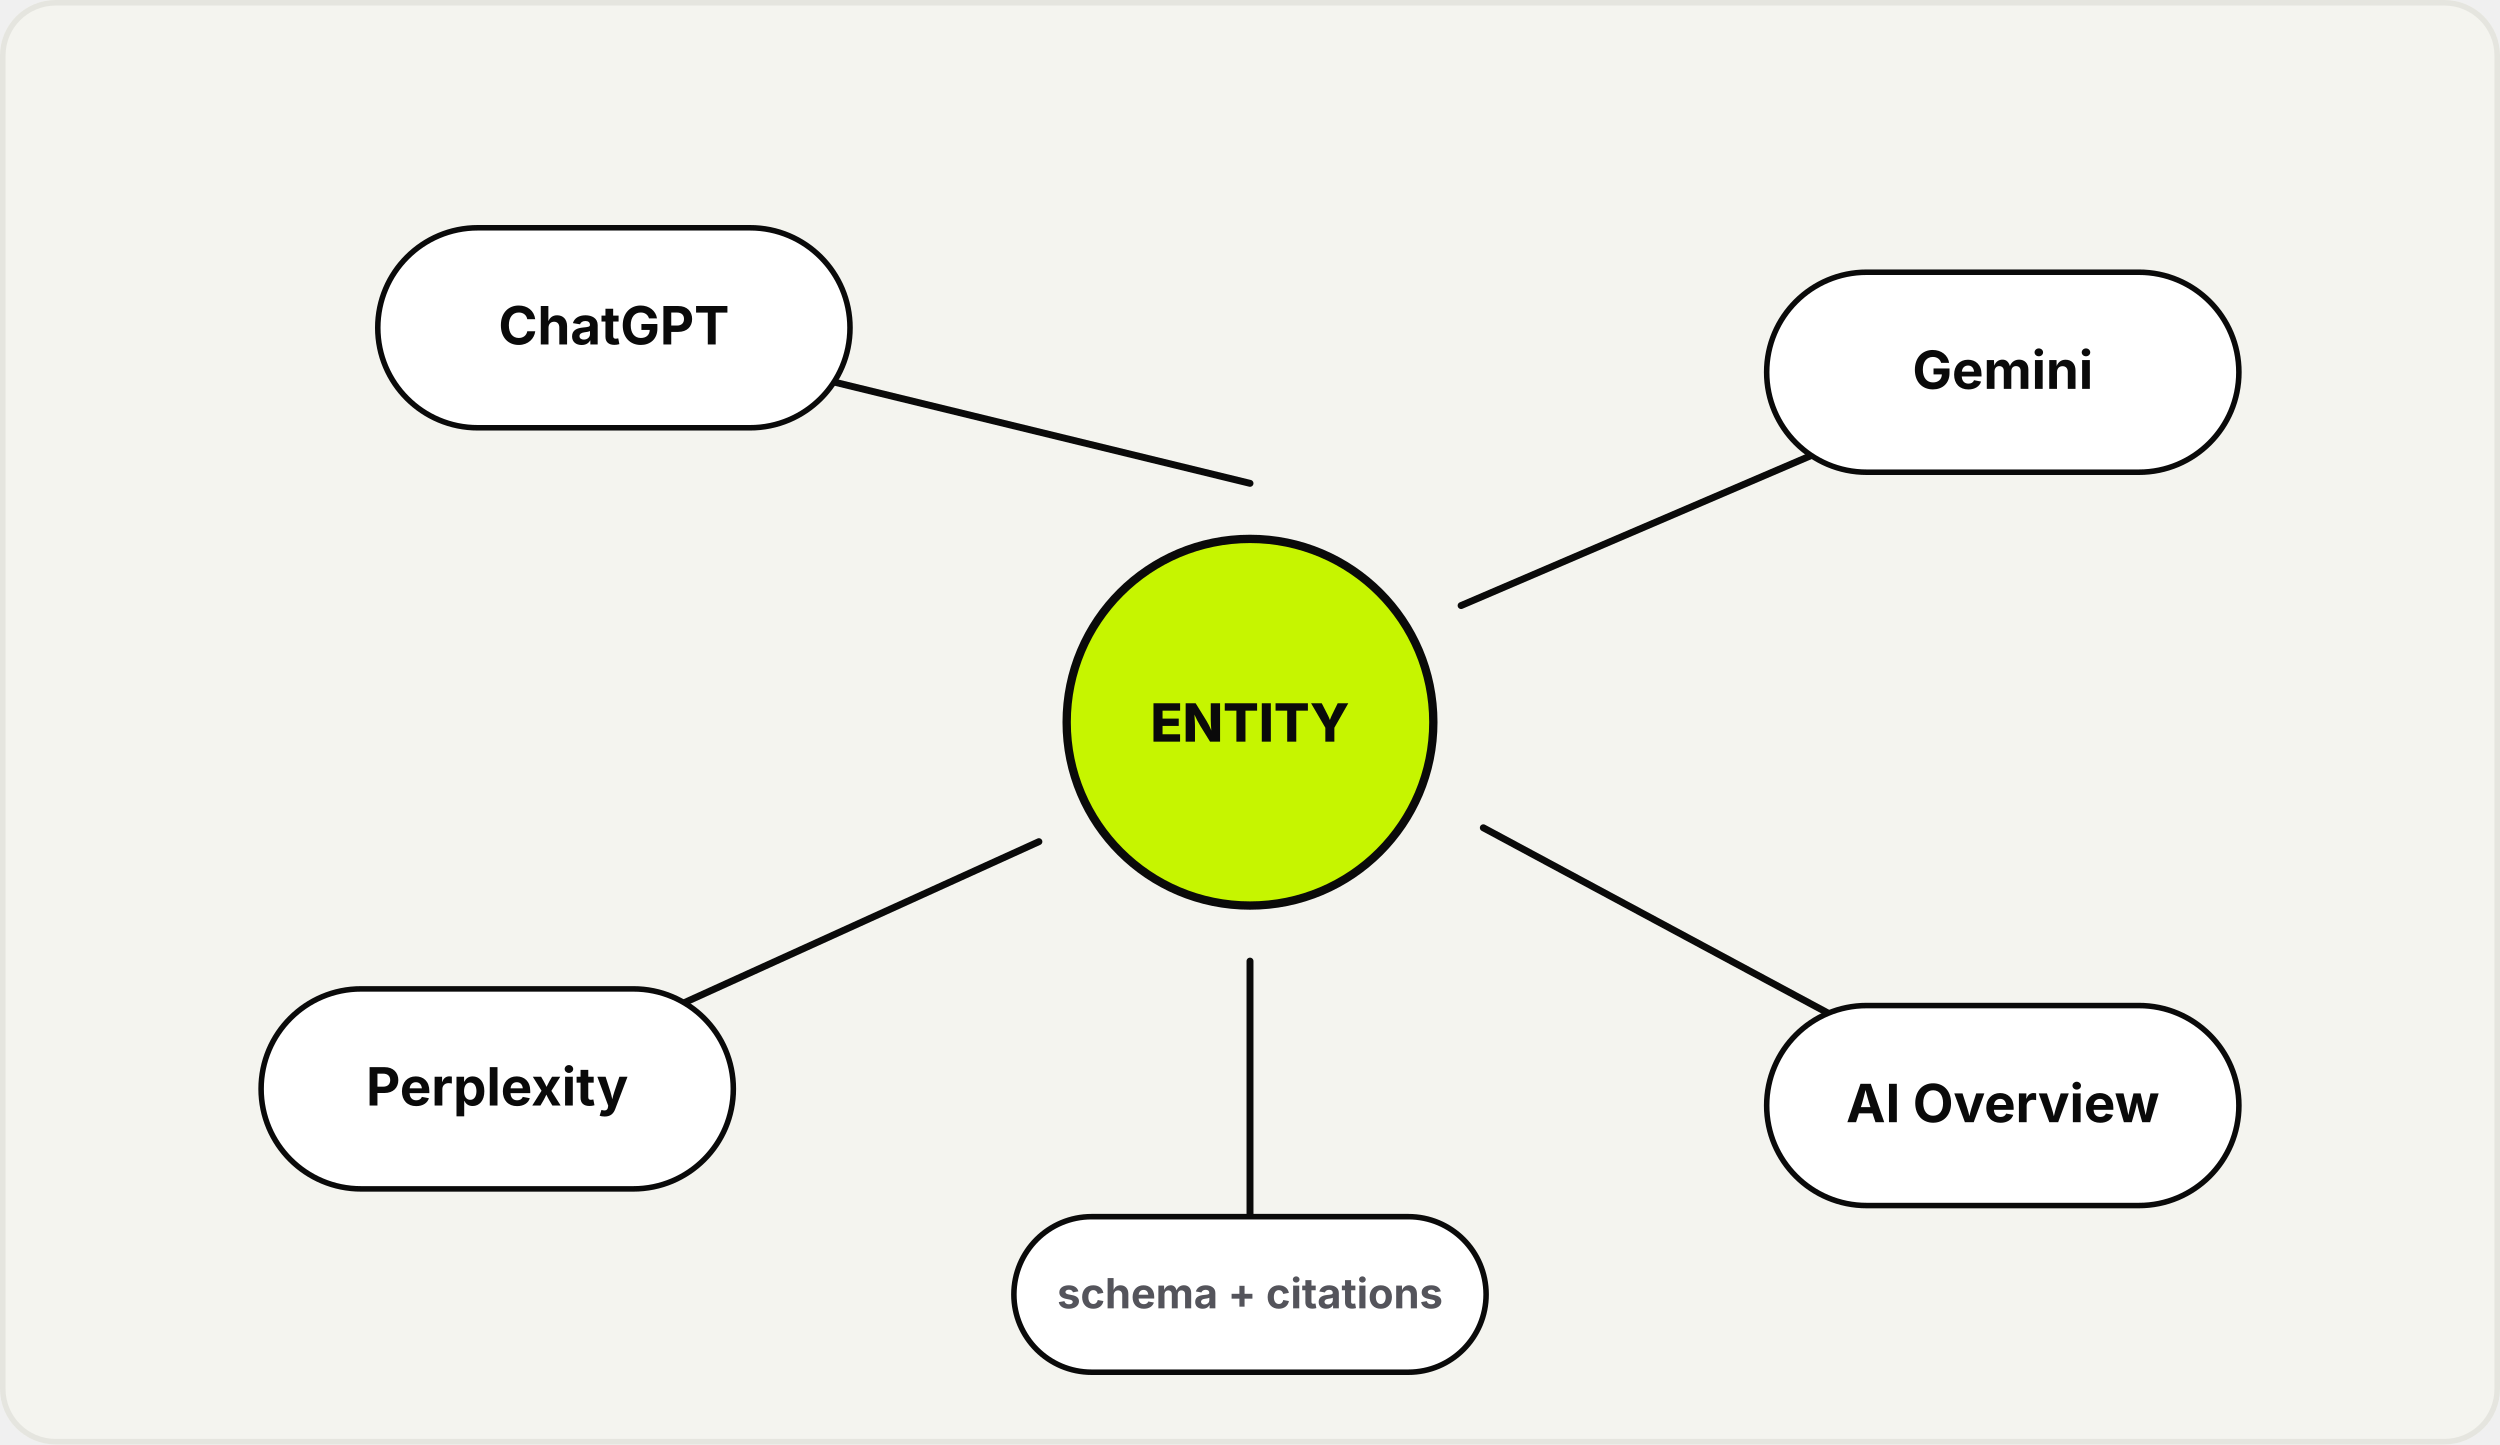
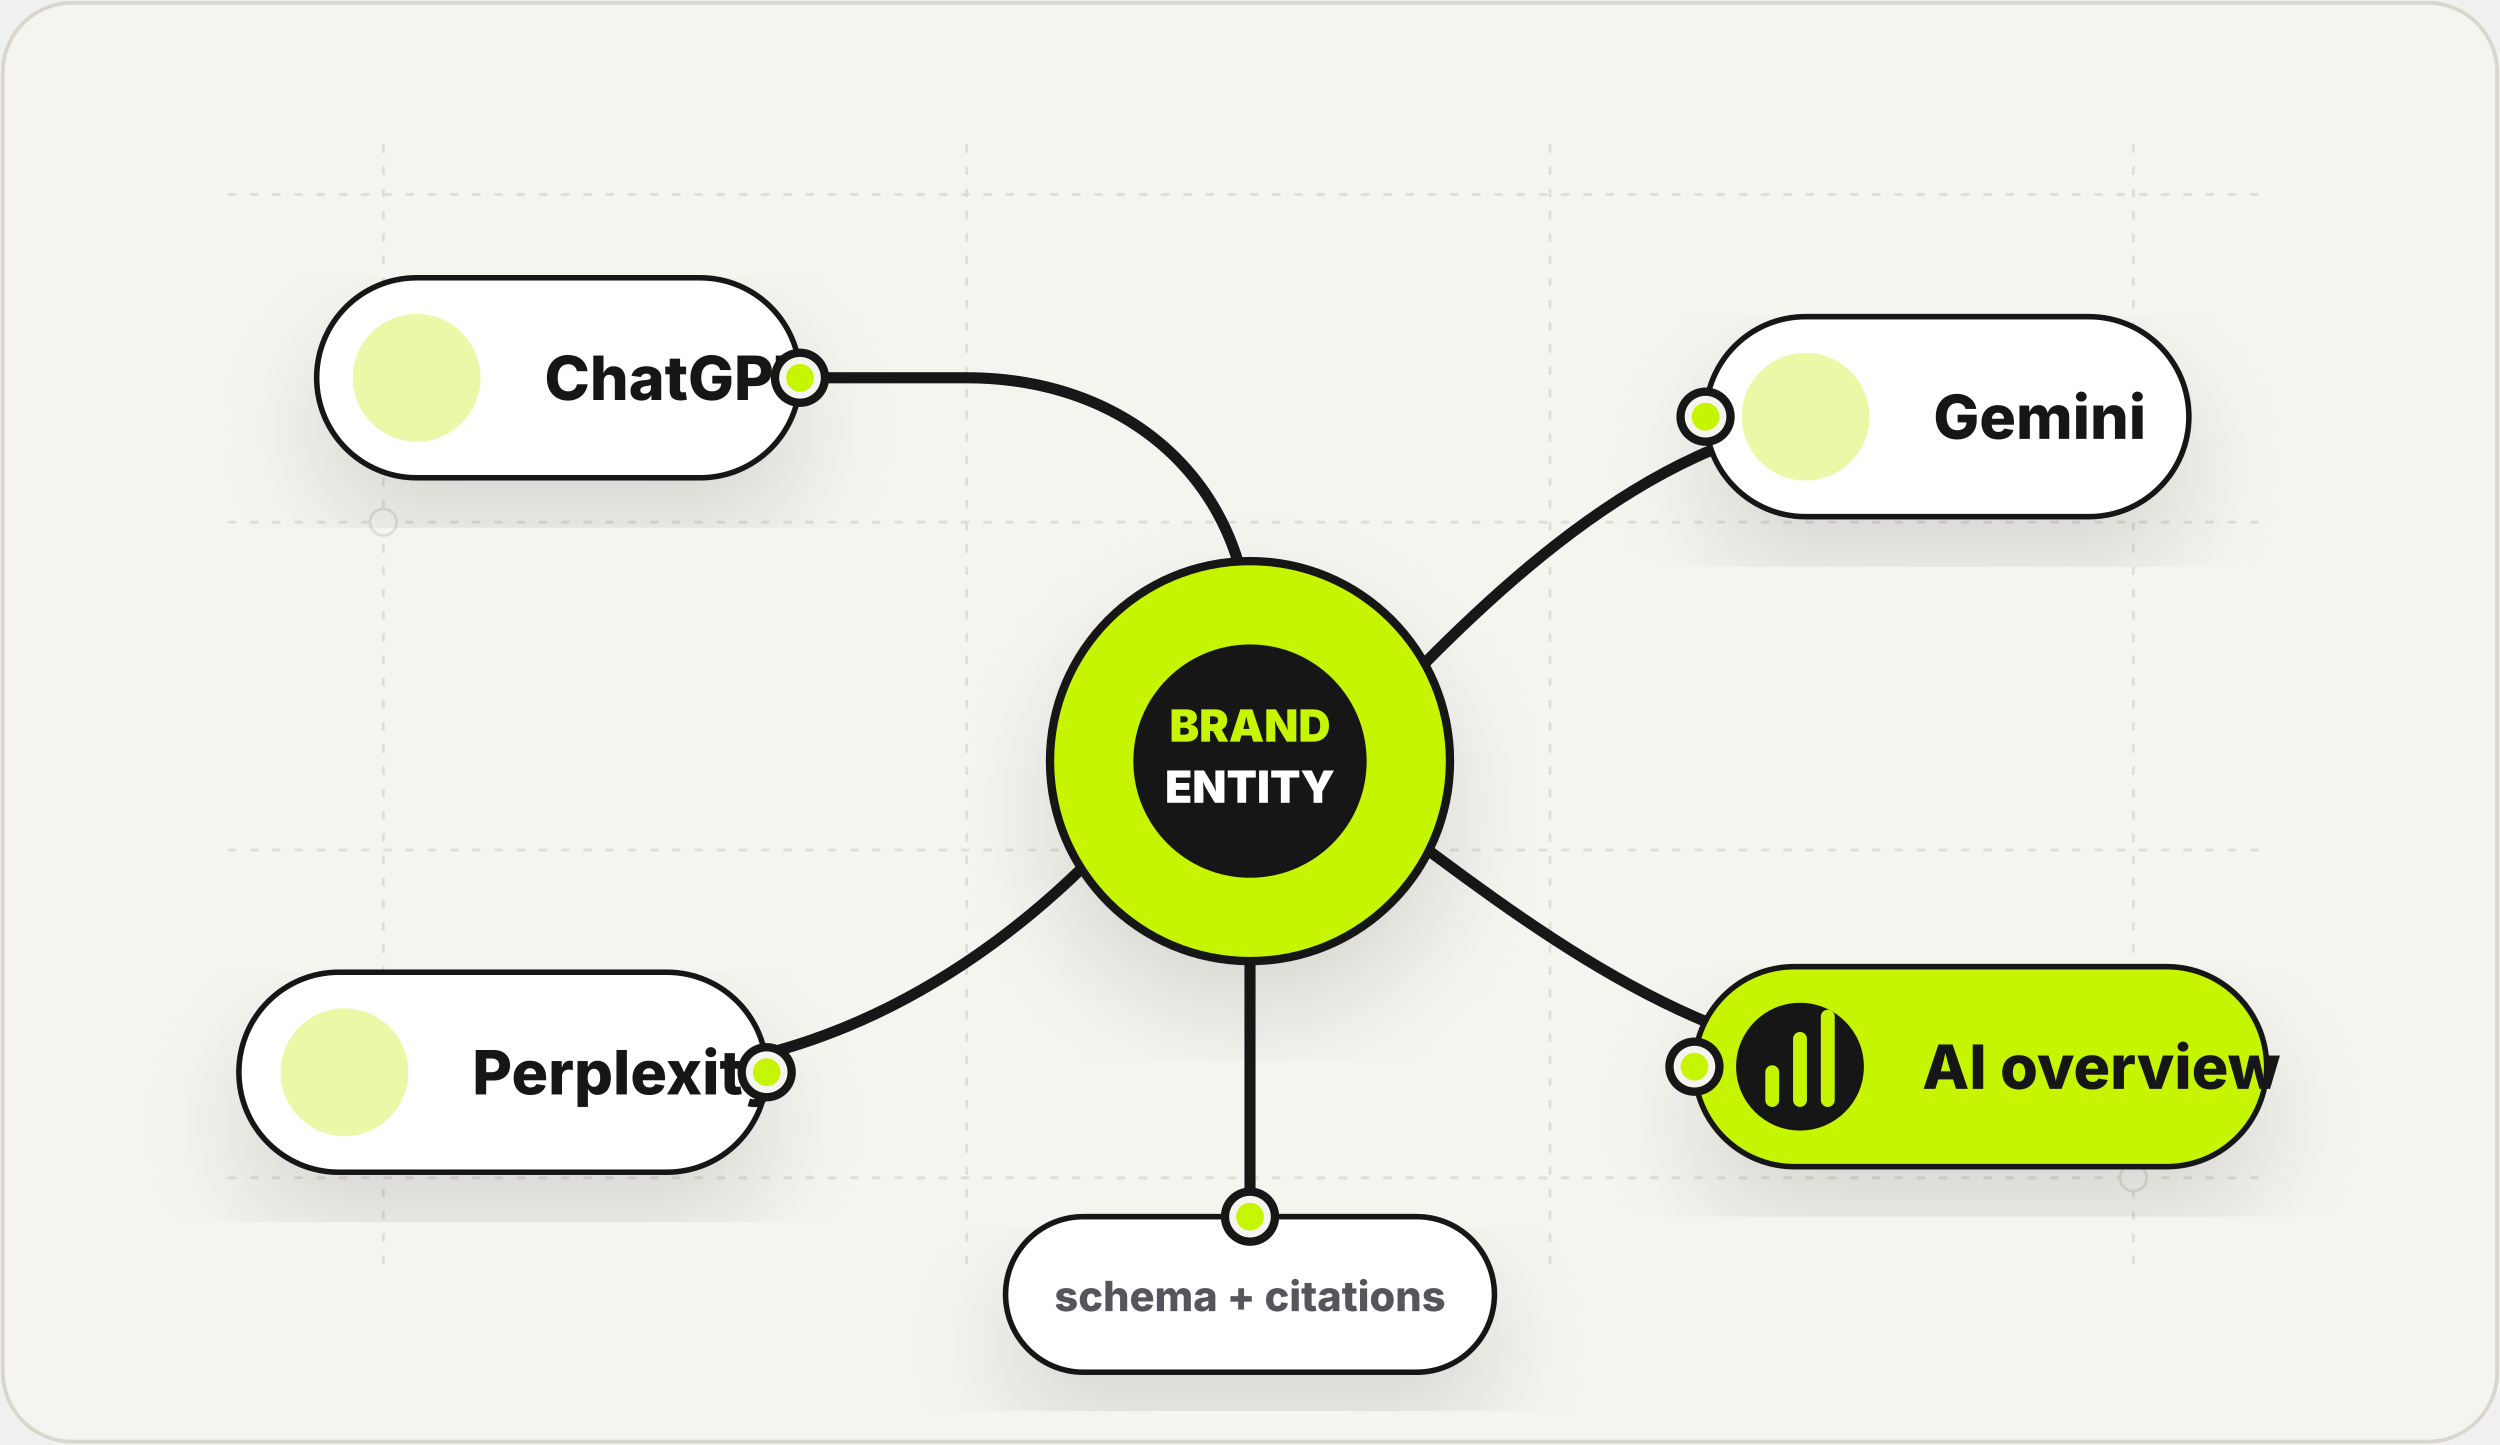
<svg xmlns="http://www.w3.org/2000/svg" width="900" height="520" viewBox="0 0 900 520" fill="none" role="img" aria-labelledby="title desc">
-   <rect width="900" height="520" rx="20" fill="#F4F4EF" />
-   <rect x="1" y="1" width="898" height="518" rx="19" fill="none" stroke="#E5E5DF" stroke-width="2" />
-   <g stroke-width="2.5" stroke-linecap="round" stroke="#0A0A0A">
-     <path d="M450 174 220 118" />
-     <path d="M526 218 722 134" />
-     <path d="M534 298 720 398" />
-     <path d="M374 303 178 392" />
-     <path d="M450 346 450 448" />
+   <defs>
+     <filter id="shadow" x="-20%" y="-25%" width="140%" height="150%" color-interpolation-filters="sRGB">
+       <feDropShadow dx="0" dy="18" stdDeviation="18" flood-color="#0A0A0A" flood-opacity=".12" />
+     </filter>
+   </defs>
+   <rect width="900" height="520" rx="26" fill="#F6F4EF" />
+   <rect x="1" y="1" width="898" height="518" rx="25" stroke="#D9D6CE" stroke-width="1.4" />
+   <g opacity=".78">
+     <path d="M82 70H818M82 188H818M82 306H818M82 424H818" stroke="#D9D6CE" stroke-width="1" stroke-dasharray="3 5" />
+     <path d="M138 52V456M348 52V456M558 52V456M768 52V456" stroke="#D9D6CE" stroke-width="1" stroke-dasharray="3 5" />
+     <circle cx="138" cy="188" r="4.8" fill="#F6F4EF" stroke="#D9D6CE" />
+     <circle cx="768" cy="424" r="4.8" fill="#F6F4EF" stroke="#D9D6CE" />
  </g>
-   <circle cx="450" cy="260" r="66" fill="#C6F500" stroke="#0A0A0A" stroke-width="3" />
-   <text x="450" y="267" fill="#0A0A0A" text-anchor="middle" font-family="Inter, Arial, sans-serif" font-size="19" font-weight="800">ENTITY</text>
-   <g fill="#FFFFFF" stroke="#0A0A0A" stroke-width="2">
-     <rect x="136" y="82" width="170" height="72" rx="36" />
-     <rect x="636" y="98" width="170" height="72" rx="36" />
-     <rect x="636" y="362" width="170" height="72" rx="36" />
-     <rect x="94" y="356" width="170" height="72" rx="36" />
-     <rect x="365" y="438" width="170" height="56" rx="28" />
+   <path d="M450 232C450 176 408 136 348 136H288" stroke="#171717" stroke-width="4" stroke-linecap="round" />
+   <path d="M500 252C544 206 604 150 672 150H726" stroke="#171717" stroke-width="4" stroke-linecap="round" />
+   <path d="M506 300C562 342 620 384 690 384H742" stroke="#171717" stroke-width="4" stroke-linecap="round" />
+   <path d="M398 304C354 350 294 386 224 386H174" stroke="#171717" stroke-width="4" stroke-linecap="round" />
+   <path d="M450 330V438" stroke="#171717" stroke-width="4" stroke-linecap="round" />
+   <g filter="url(#shadow)">
+     <rect x="114" y="100" width="174" height="72" rx="36" fill="#FFFFFF" stroke="#171717" stroke-width="2" />
+     <circle cx="150" cy="136" r="23" fill="#EAF9A7" />
+     <text x="196" y="144" fill="#171717" font-family="Inter, Arial, sans-serif" font-size="22" font-weight="800">ChatGPT</text>
  </g>
-   <g fill="#0A0A0A" font-family="Inter, Arial, sans-serif" font-size="19" font-weight="700" text-anchor="middle">
-     <text x="221" y="124">ChatGPT</text>
-     <text x="721" y="140">Gemini</text>
-     <text x="721" y="404">AI Overview</text>
-     <text x="179" y="398">Perplexity</text>
+   <g filter="url(#shadow)">
+     <rect x="614" y="114" width="174" height="72" rx="36" fill="#FFFFFF" stroke="#171717" stroke-width="2" />
+     <circle cx="650" cy="150" r="23" fill="#EAF9A7" />
+     <text x="696" y="158" fill="#171717" font-family="Inter, Arial, sans-serif" font-size="22" font-weight="800">Gemini</text>
  </g>
-   <text x="450" y="471" fill="#54545b" font-family="Inter, Arial, sans-serif" font-size="15" font-weight="700" text-anchor="middle">schema + citations</text>
+   <g filter="url(#shadow)">
+     <rect x="610" y="348" width="206" height="72" rx="36" fill="#C6F500" stroke="#171717" stroke-width="2" />
+     <circle cx="648" cy="384" r="23" fill="#171717" />
+     <path d="M638 396V386M648 396V374M658 396V366" stroke="#C6F500" stroke-width="5" stroke-linecap="round" />
+     <text x="692" y="392" fill="#171717" font-family="Inter, Arial, sans-serif" font-size="22" font-weight="800">AI overview</text>
+   </g>
+   <g filter="url(#shadow)">
+     <rect x="86" y="350" width="190" height="72" rx="36" fill="#FFFFFF" stroke="#171717" stroke-width="2" />
+     <circle cx="124" cy="386" r="23" fill="#EAF9A7" />
+     <text x="170" y="394" fill="#171717" font-family="Inter, Arial, sans-serif" font-size="22" font-weight="800">Perplexity</text>
+   </g>
+   <g filter="url(#shadow)">
+     <rect x="362" y="438" width="176" height="56" rx="28" fill="#FFFFFF" stroke="#171717" stroke-width="2" />
+     <text x="450" y="472" fill="#54545B" font-family="Inter, Arial, sans-serif" font-size="15" font-weight="800" text-anchor="middle">schema + citations</text>
+   </g>
+   <g filter="url(#shadow)">
+     <circle cx="450" cy="274" r="72" fill="#C6F500" stroke="#171717" stroke-width="3" />
+     <circle cx="450" cy="274" r="42" fill="#171717" />
+     <text x="450" y="267" fill="#C6F500" font-family="Inter, Arial, sans-serif" font-size="16" font-weight="900" text-anchor="middle">BRAND</text>
+     <text x="450" y="289" fill="#FFFFFF" font-family="Inter, Arial, sans-serif" font-size="16" font-weight="900" text-anchor="middle">ENTITY</text>
+   </g>
+   <g>
+     <circle cx="288" cy="136" r="9" fill="#F6F4EF" stroke="#171717" stroke-width="3" />
+     <circle cx="288" cy="136" r="5" fill="#C6F500" />
+     <circle cx="614" cy="150" r="9" fill="#F6F4EF" stroke="#171717" stroke-width="3" />
+     <circle cx="614" cy="150" r="5" fill="#C6F500" />
+     <circle cx="610" cy="384" r="9" fill="#F6F4EF" stroke="#171717" stroke-width="3" />
+     <circle cx="610" cy="384" r="5" fill="#C6F500" />
+     <circle cx="276" cy="386" r="9" fill="#F6F4EF" stroke="#171717" stroke-width="3" />
+     <circle cx="276" cy="386" r="5" fill="#C6F500" />
+     <circle cx="450" cy="438" r="9" fill="#F6F4EF" stroke="#171717" stroke-width="3" />
+     <circle cx="450" cy="438" r="5" fill="#C6F500" />
+   </g>
</svg>
